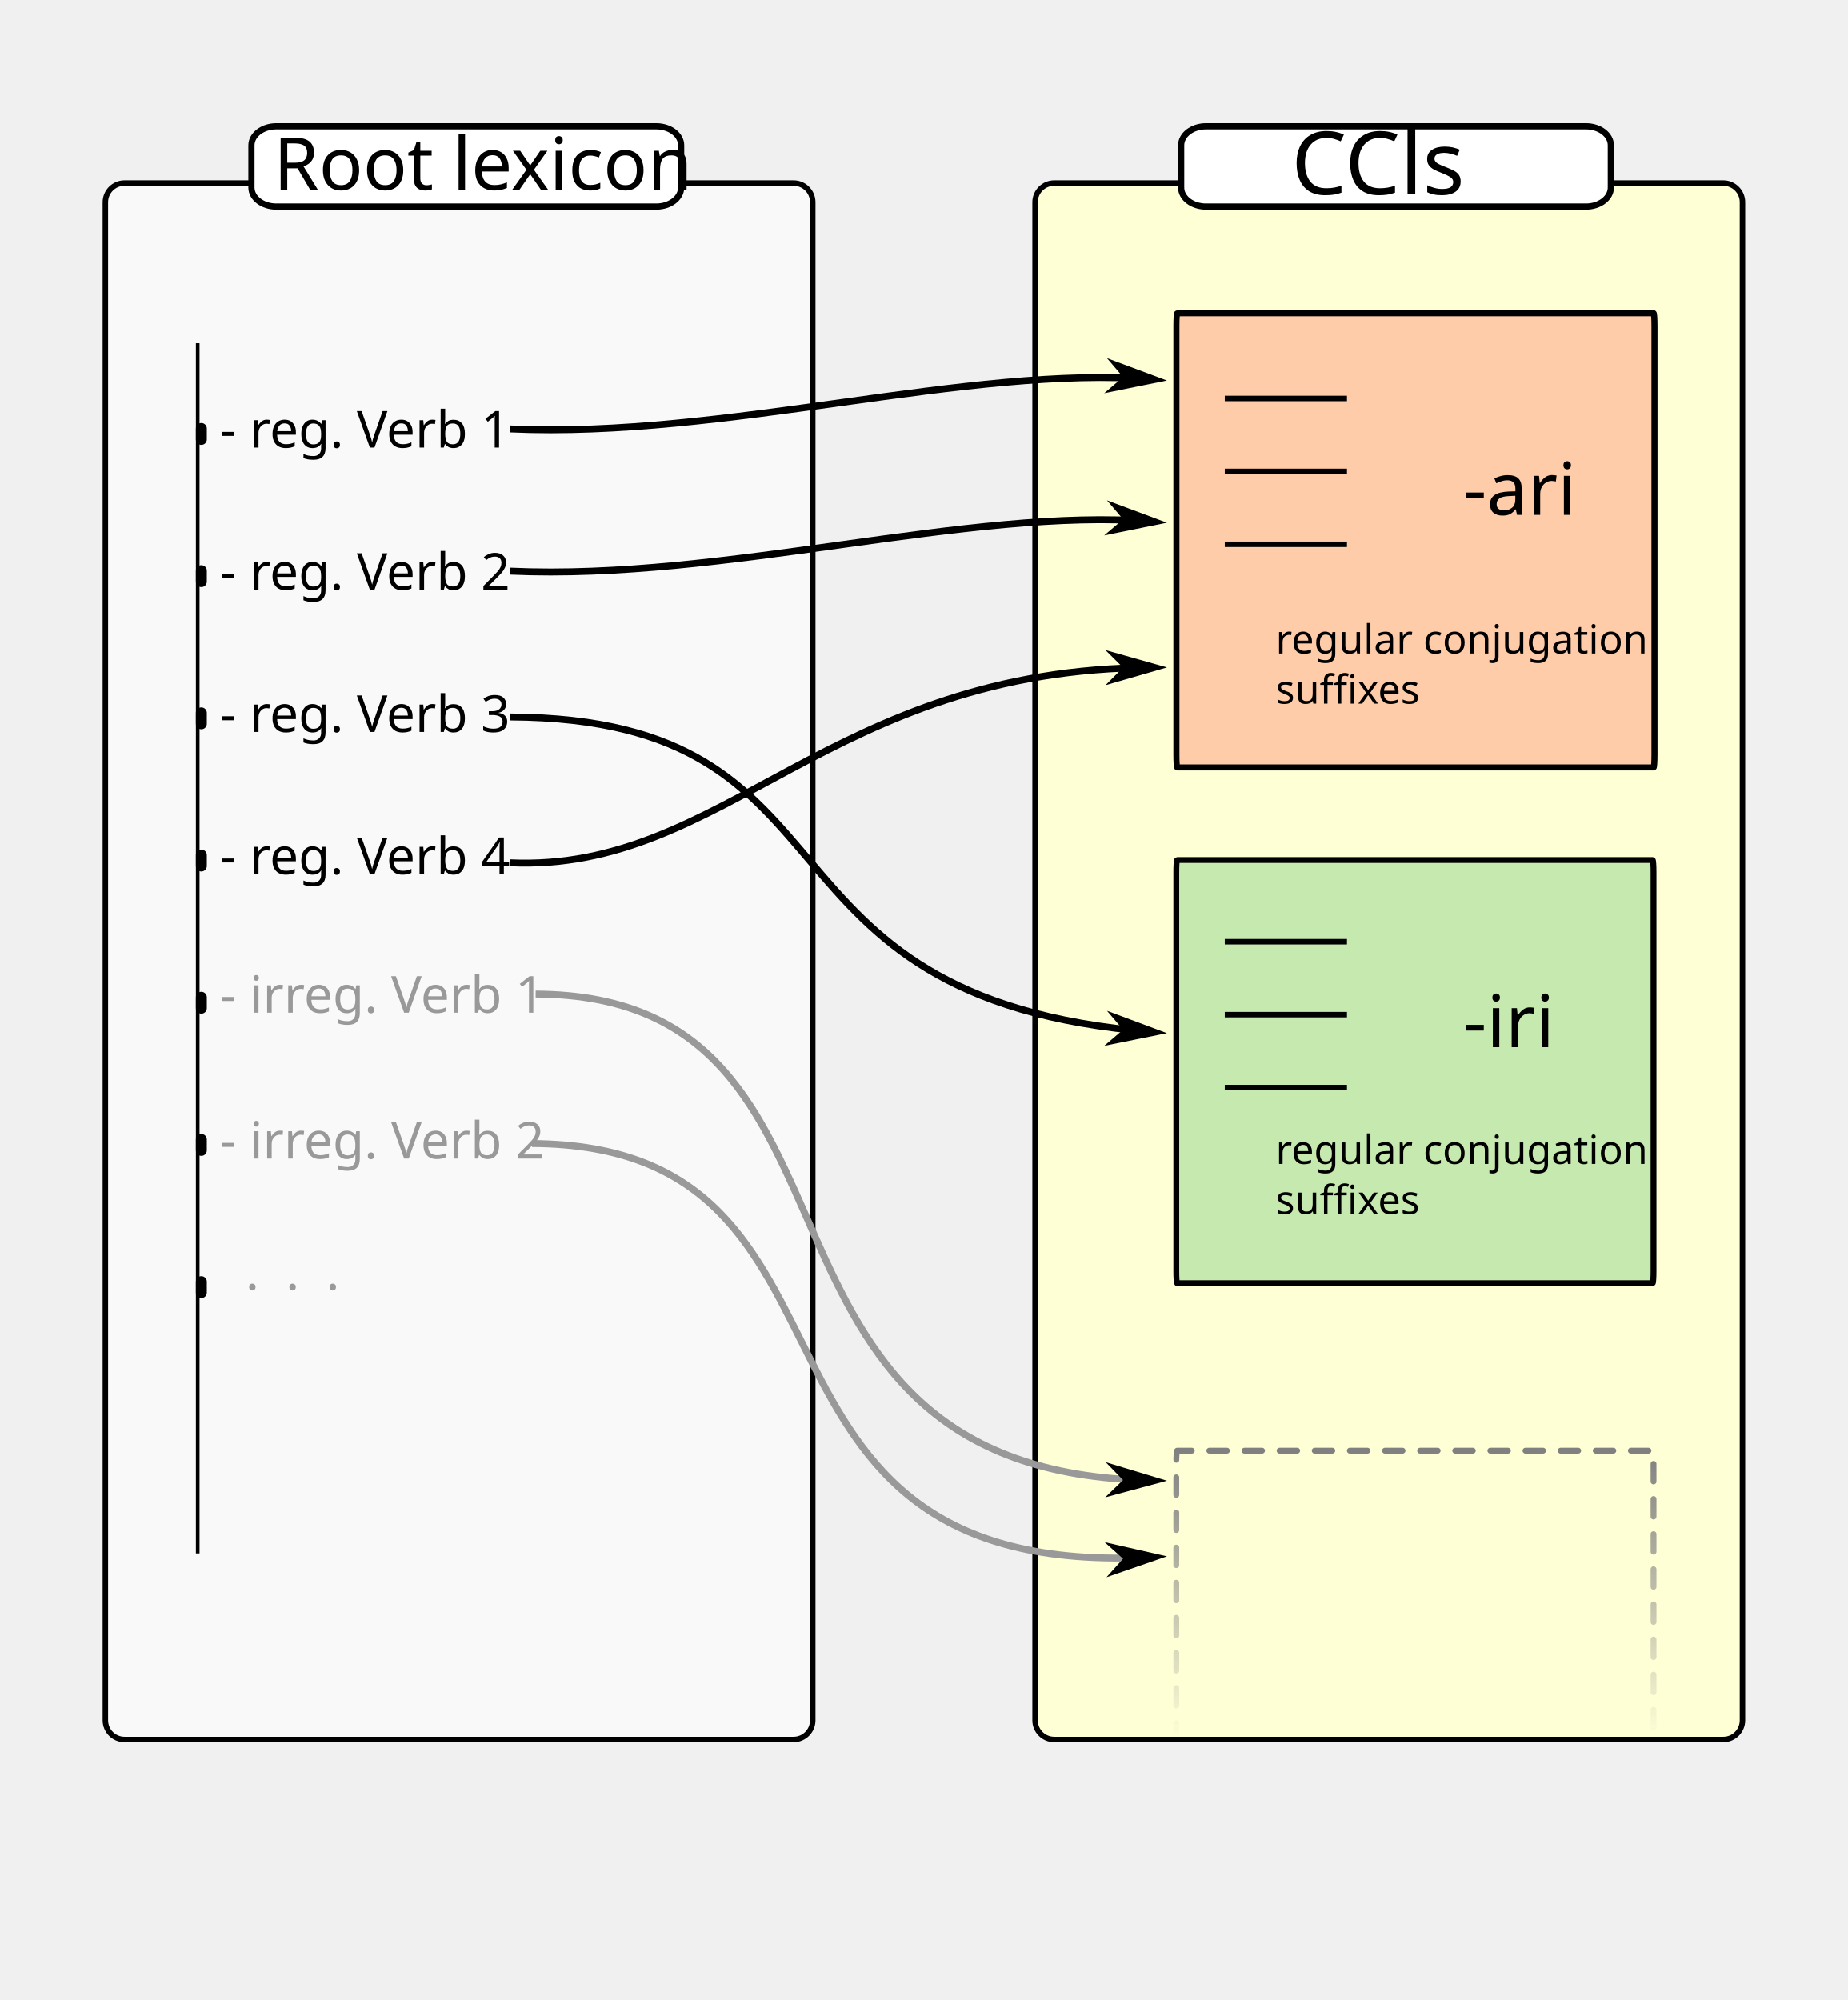
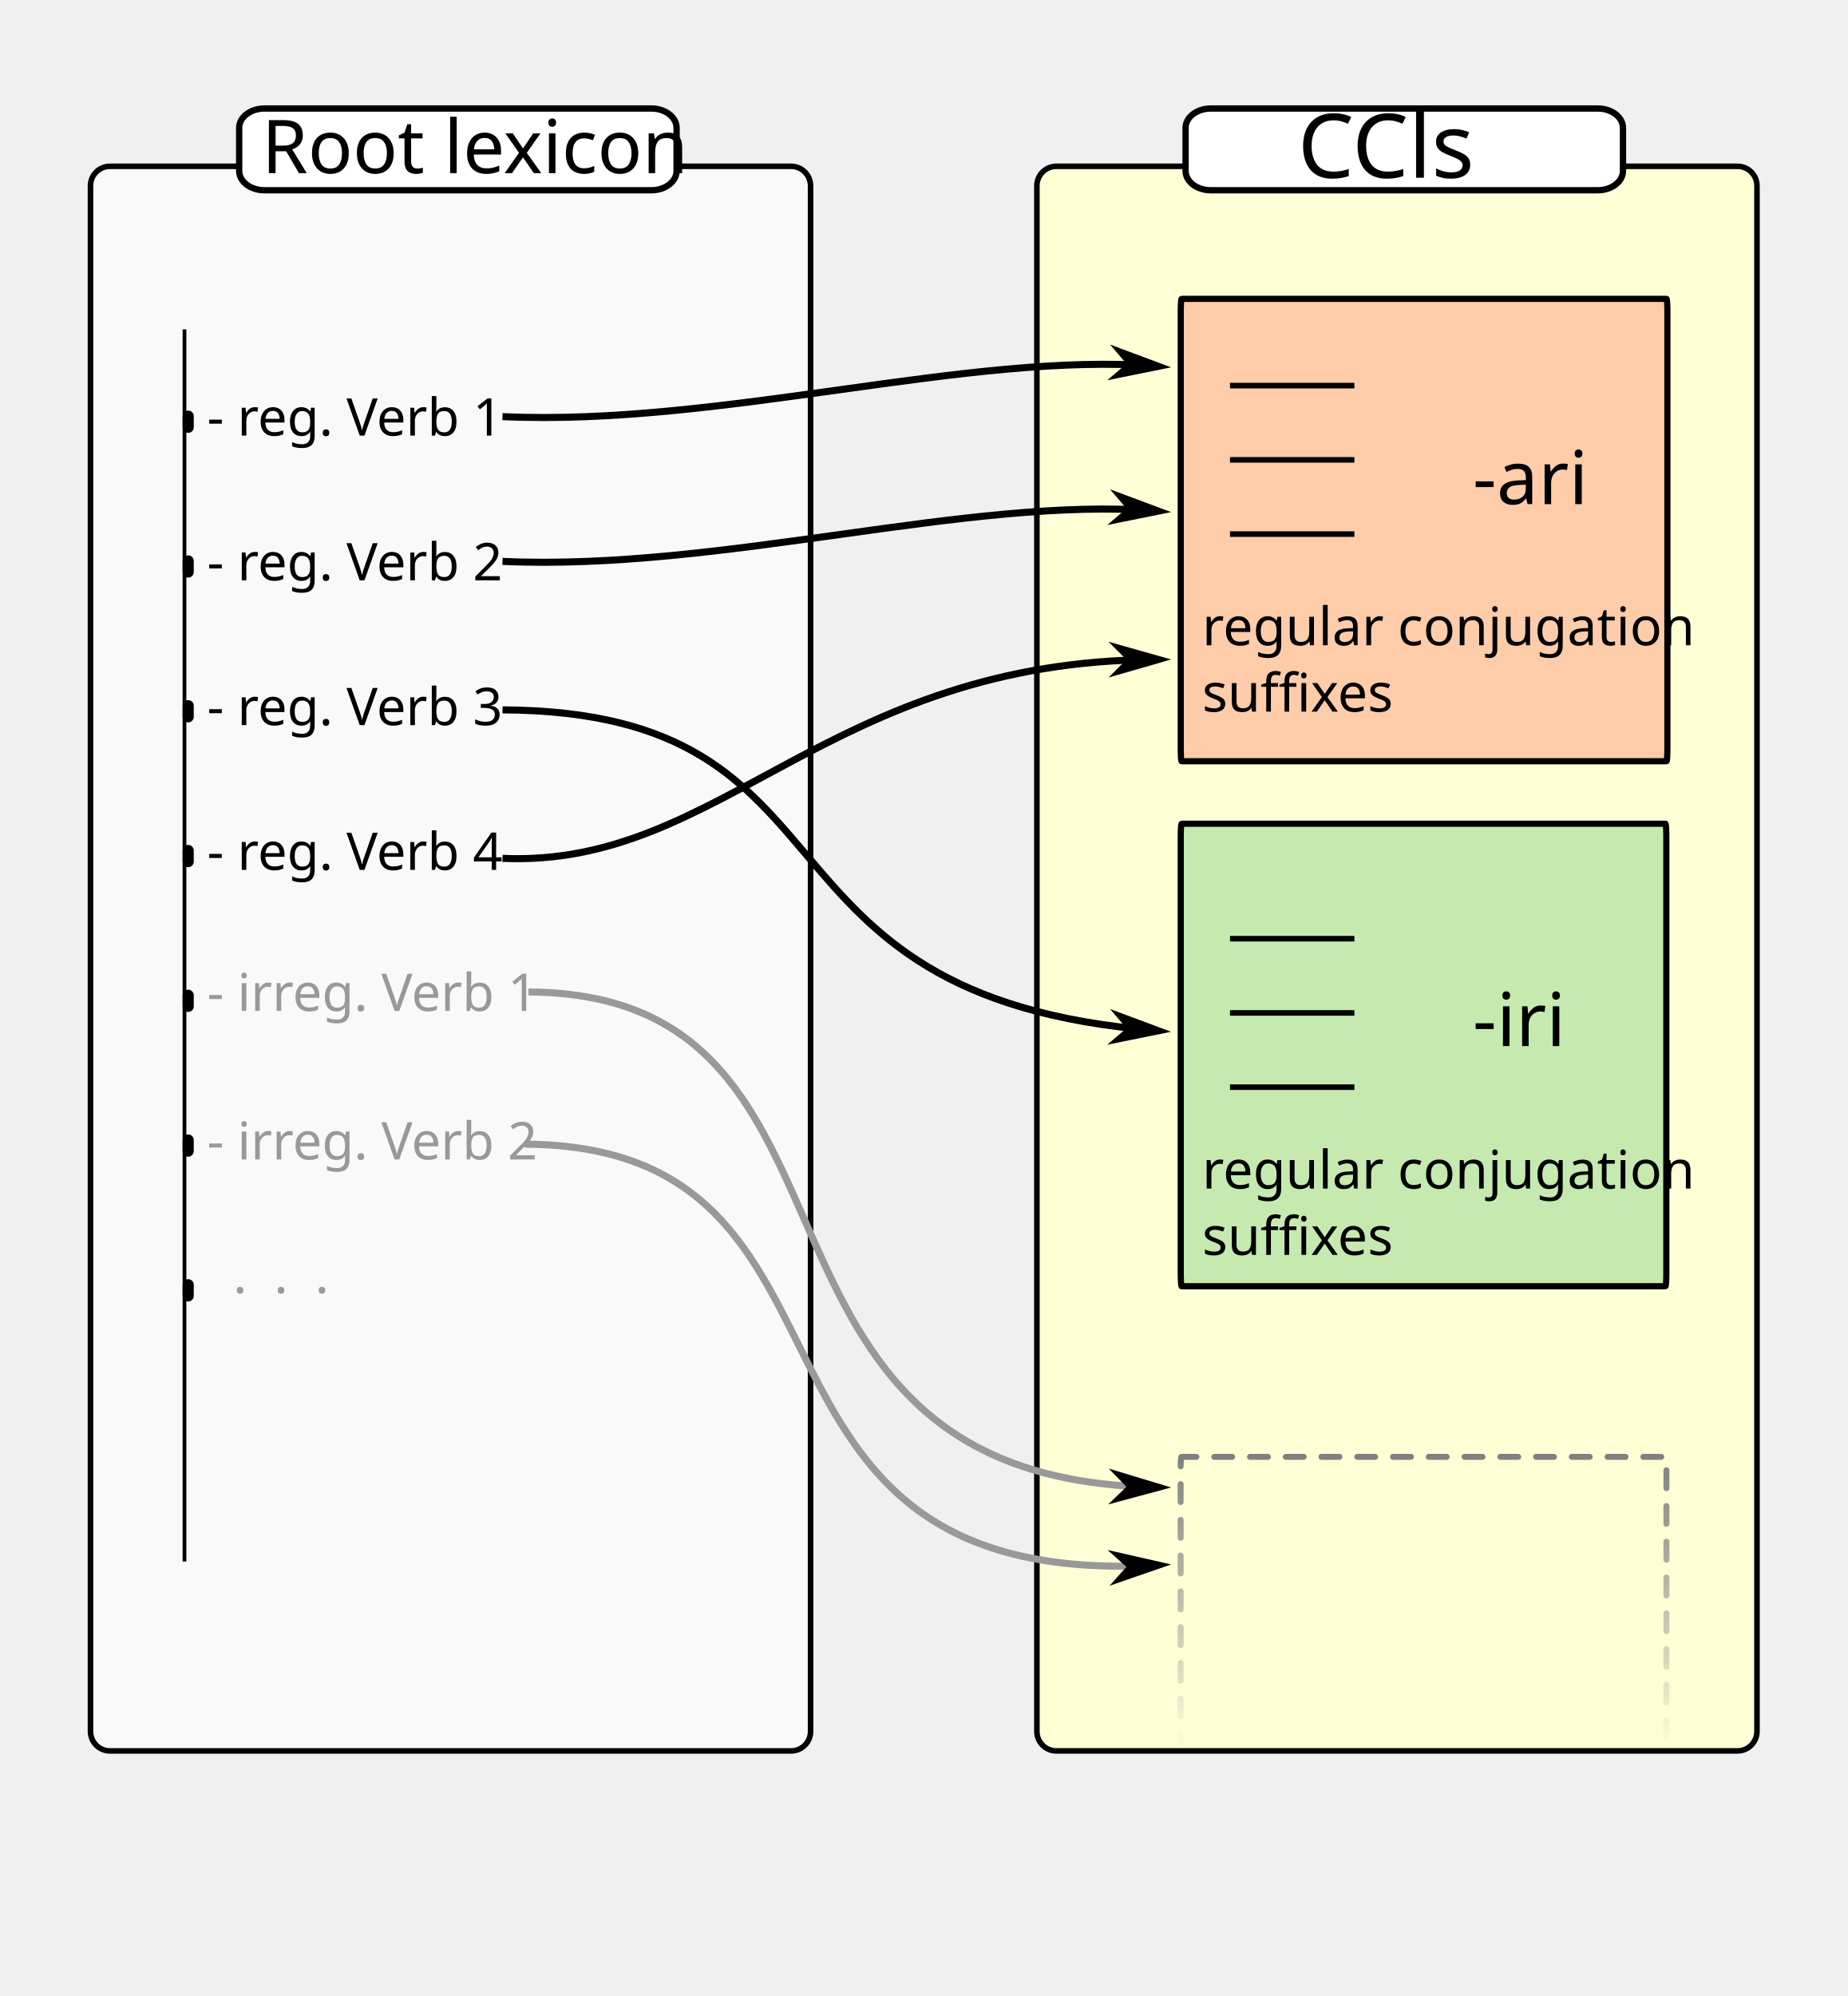
- <svg xmlns="http://www.w3.org/2000/svg" xmlns:xlink="http://www.w3.org/1999/xlink" width="318.902" height="345.145" id="svg2" version="1.1">
+ <svg xmlns="http://www.w3.org/2000/svg" xmlns:xlink="http://www.w3.org/1999/xlink" width="373.058" height="402.988" id="svg2" version="1.1">
  <defs id="defs4">
    <linearGradient id="linearGradient4850">
      <stop style="stop-color:#808080;stop-opacity:1;" offset="0" id="stop4852" />
      <stop style="stop-color:#808080;stop-opacity:0;" offset="1" id="stop4854" />
    </linearGradient>
    <marker orient="auto" refY="0" refX="0" id="Arrow1Mend" style="overflow:visible">
      <path id="path4151" d="M 0,0 5,-5 -12.5,0 5,5 0,0 z" style="fill-rule:evenodd;stroke:#000000;stroke-width:1pt" transform="matrix(-0.4,0,0,-0.4,-4,0)" />
    </marker>
    <marker orient="auto" refY="0" refX="0" id="Arrow2Send" style="overflow:visible">
      <path id="path4175" style="fill-rule:evenodd;stroke-width:0.625;stroke-linejoin:round" d="M 8.719,4.034 -2.207,0.016 8.719,-4.002 c -1.745,2.372 -1.735,5.617 -6e-7,8.035 z" transform="matrix(-0.3,0,0,-0.3,0.69,0)" />
    </marker>
    <marker orient="auto" refY="0" refX="0" id="Arrow2Mend" style="overflow:visible">
      <path id="path3968" style="fill-rule:evenodd;stroke-width:0.625;stroke-linejoin:round" d="M 8.719,4.034 -2.207,0.016 8.719,-4.002 c -1.745,2.372 -1.735,5.617 -6e-7,8.035 z" transform="scale(-0.6,-0.6)" />
    </marker>
    <marker orient="auto" refY="0" refX="0" id="Arrow2Lend" style="overflow:visible">
      <path id="path3962" style="fill-rule:evenodd;stroke-width:0.625;stroke-linejoin:round" d="M 8.719,4.034 -2.207,0.016 8.719,-4.002 c -1.745,2.372 -1.735,5.617 -6e-7,8.035 z" transform="matrix(-1.1,0,0,-1.1,-1.1,0)" />
    </marker>
    <marker orient="auto" refY="0" refX="0" id="Arrow1Lend" style="overflow:visible">
      <path id="path3944" d="M 0,0 5,-5 -12.5,0 5,5 0,0 z" style="fill-rule:evenodd;stroke:#000000;stroke-width:1pt" transform="matrix(-0.8,0,0,-0.8,-10,0)" />
    </marker>
-     <linearGradient xlink:href="#linearGradient4850" id="linearGradient4856" x1="746.701" y1="746.048" x2="746.701" y2="903.349" gradientUnits="userSpaceOnUse" gradientTransform="matrix(0.3145956,0,0,0.3145956,26.02719,671.3052)" />
+     <linearGradient xlink:href="#linearGradient4850" id="linearGradient4856" x1="746.701" y1="746.048" x2="746.701" y2="903.349" gradientUnits="userSpaceOnUse" gradientTransform="matrix(0.3747187,0,0,0.3747187,23.91954,612.4189)" />
  </defs>
-   <g id="layer1" transform="translate(-19.34596,-655.5527)">
-     <rect style="fill:#f9f9f9;stroke:#000000;stroke-width:0.944;stroke-linecap:round;stroke-linejoin:round;stroke-miterlimit:4;stroke-opacity:1;stroke-dasharray:none" id="rect3013" width="122.077" height="268.6" x="37.527" y="687.144" rx="3.305" ry="3.309" />
-     <rect style="fill:#ffffff;stroke:#000000;stroke-width:1.07;stroke-linecap:round;stroke-linejoin:round;stroke-miterlimit:4;stroke-opacity:1;stroke-dasharray:none" id="rect3015" width="74.154" height="13.857" x="62.736" y="677.347" rx="4.285" ry="3.279" />
-     <text xml:space="preserve" style="font-size:12.584px;font-style:normal;font-variant:normal;font-weight:normal;font-stretch:normal;line-height:125%;letter-spacing:0px;word-spacing:0px;fill:#000000;fill-opacity:1;stroke:none;font-family:Signika;-inkscape-font-specification:Signika" x="66.559" y="688.305" id="text2985">
-       <tspan x="66.559" y="688.305" id="tspan3234">Root lexicon</tspan>
-       <tspan x="66.559" y="704.035" id="tspan3246" />
+   <g id="layer1" transform="translate(-19.34596,-597.7089)">
+     <rect style="fill:#f9f9f9;stroke:#000000;stroke-width:1.124;stroke-linecap:round;stroke-linejoin:round;stroke-miterlimit:4;stroke-opacity:1;stroke-dasharray:none" id="rect3013" width="145.407" height="319.932" x="37.618" y="631.285" rx="3.937" ry="3.942" />
+     <rect style="fill:#ffffff;stroke:#000000;stroke-width:1.274;stroke-linecap:round;stroke-linejoin:round;stroke-miterlimit:4;stroke-opacity:1;stroke-dasharray:none" id="rect3015" width="88.326" height="16.505" x="67.643" y="619.616" rx="5.104" ry="3.906" />
+     <text xml:space="preserve" style="font-size:14.989px;font-style:normal;font-variant:normal;font-weight:normal;font-stretch:normal;line-height:125%;letter-spacing:0px;word-spacing:0px;fill:#000000;fill-opacity:1;stroke:none;font-family:Signika;-inkscape-font-specification:Signika" x="72.197" y="632.668" id="text2985">
+       <tspan x="72.197" y="632.668" id="tspan3234">Root lexicon</tspan>
+       <tspan x="72.197" y="651.404" id="tspan3246" />
    </text>
-     <path style="fill:none;stroke:#000000;stroke-width:0.629;stroke-linecap:butt;stroke-linejoin:miter;stroke-opacity:1" d="m 53.463,714.784 0,208.845" id="path3023" />
-     <path id="path3025" d="m 54.092,729.497 0,153.615" style="fill:none;stroke:#000000;stroke-width:1.888;stroke-linecap:round;stroke-linejoin:miter;stroke-miterlimit:4;stroke-opacity:1;stroke-dasharray:1.888, 22.651;stroke-dashoffset:0" />
-     <text xml:space="preserve" style="font-size:12.584px;font-style:normal;font-variant:normal;font-weight:normal;font-stretch:normal;line-height:125%;letter-spacing:0px;word-spacing:0px;fill:#000000;fill-opacity:1;stroke:none;font-family:LMU CompatilFact;-inkscape-font-specification:LMU CompatilFact" x="57.302" y="732.789" id="text3795">
-       <tspan id="tspan3797" x="57.302" y="732.789" style="font-size:8.809px;font-style:normal;font-variant:normal;font-weight:normal;font-stretch:normal;font-family:Signika;-inkscape-font-specification:Signika">- reg. Verb 1</tspan>
-       <tspan id="tspan3252" x="57.302" y="743.8" style="font-size:8.809px;font-style:normal;font-variant:normal;font-weight:normal;font-stretch:normal;font-family:Signika;-inkscape-font-specification:Signika" />
+     <path style="fill:none;stroke:#000000;stroke-width:0.749;stroke-linecap:butt;stroke-linejoin:miter;stroke-opacity:1" d="m 56.599,664.207 0,248.758" id="path3023" />
+     <path id="path3025" d="m 57.348,681.732 0,182.973" style="fill:none;stroke:#000000;stroke-width:2.248;stroke-linecap:round;stroke-linejoin:miter;stroke-miterlimit:4;stroke-opacity:1;stroke-dasharray:2.248, 26.98;stroke-dashoffset:0" />
+     <text xml:space="preserve" style="font-size:14.989px;font-style:normal;font-variant:normal;font-weight:normal;font-stretch:normal;line-height:125%;letter-spacing:0px;word-spacing:0px;fill:#000000;fill-opacity:1;stroke:none;font-family:LMU CompatilFact;-inkscape-font-specification:LMU CompatilFact" x="61.172" y="685.653" id="text3795">
+       <tspan id="tspan3797" x="61.172" y="685.653" style="font-size:10.492px;font-style:normal;font-variant:normal;font-weight:normal;font-stretch:normal;font-family:Signika;-inkscape-font-specification:Signika">- reg. Verb 1</tspan>
+       <tspan id="tspan3252" x="61.172" y="698.768" style="font-size:10.492px;font-style:normal;font-variant:normal;font-weight:normal;font-stretch:normal;font-family:Signika;-inkscape-font-specification:Signika" />
    </text>
-     <rect ry="3.309" rx="3.305" y="687.144" x="197.971" height="268.6" width="122.077" id="rect3344" style="fill:#ffffd6;fill-opacity:1;stroke:#000000;stroke-width:0.944;stroke-linecap:round;stroke-linejoin:round;stroke-miterlimit:4;stroke-opacity:1;stroke-dasharray:none" />
-     <rect style="fill:#c6e9af;stroke:#000000;stroke-width:1.01;stroke-linecap:round;stroke-linejoin:round;stroke-miterlimit:4;stroke-opacity:1;stroke-dasharray:none" id="rect3867" width="82.358" height="73.025" x="222.342" y="803.971" rx="0.146" ry="2.036" />
-     <rect ry="2.185" rx="0.146" y="709.611" x="222.36" height="78.381" width="82.503" id="rect3869" style="fill:#ffccaa;stroke:#000000;stroke-width:1.048;stroke-linecap:round;stroke-linejoin:round;stroke-miterlimit:4;stroke-opacity:1;stroke-dasharray:none" />
-     <text id="text3881" y="768.328" x="239.483" style="font-size:6.921px;font-style:normal;font-variant:normal;font-weight:normal;font-stretch:normal;line-height:125%;letter-spacing:0px;word-spacing:0px;fill:#000000;fill-opacity:1;stroke:none;font-family:Signika;-inkscape-font-specification:Signika" xml:space="preserve">
-       <tspan y="768.328" x="239.483" id="tspan3323" style="font-size:6.921px;font-style:normal;-inkscape-font-specification:Signika">regular conjugation </tspan>
-       <tspan y="776.979" x="239.483" style="font-size:6.921px;font-style:normal;-inkscape-font-specification:Signika" id="tspan4798">suffixes</tspan>
+     <rect ry="3.942" rx="3.937" y="631.285" x="228.724" height="319.932" width="145.407" id="rect3344" style="fill:#ffffd6;fill-opacity:1;stroke:#000000;stroke-width:1.124;stroke-linecap:round;stroke-linejoin:round;stroke-miterlimit:4;stroke-opacity:1;stroke-dasharray:none" />
+     <rect style="fill:#c6e9af;stroke:#000000;stroke-width:1.246;stroke-linecap:round;stroke-linejoin:round;stroke-miterlimit:4;stroke-opacity:1;stroke-dasharray:none" id="rect3867" width="98.054" height="93.377" x="257.774" y="764.021" rx="0.174" ry="2.604" />
+     <rect ry="2.603" rx="0.174" y="658.045" x="257.774" height="93.361" width="98.27" id="rect3869" style="fill:#ffccaa;stroke:#000000;stroke-width:1.248;stroke-linecap:round;stroke-linejoin:round;stroke-miterlimit:4;stroke-opacity:1;stroke-dasharray:none" />
+     <text id="text3881" y="727.983" x="262.107" style="font-size:10.72px;font-style:normal;font-variant:normal;font-weight:normal;font-stretch:normal;line-height:125%;letter-spacing:0px;word-spacing:0px;fill:#000000;fill-opacity:1;stroke:none;font-family:Signika;-inkscape-font-specification:Signika" xml:space="preserve">
+       <tspan y="727.983" x="262.107" id="tspan3323" style="font-size:10.72px;font-style:normal;-inkscape-font-specification:Signika">regular conjugation </tspan>
+       <tspan y="741.383" x="262.107" style="font-size:10.72px;font-style:normal;-inkscape-font-specification:Signika" id="tspan4798">suffixes</tspan>
    </text>
-     <path style="fill:none;stroke:#000000;stroke-width:0.944;stroke-linecap:butt;stroke-linejoin:miter;stroke-opacity:1" d="m 230.708,724.317 21.089,0" id="path3889" />
-     <path id="path3891" d="m 230.708,736.901 21.089,0" style="fill:none;stroke:#000000;stroke-width:0.944;stroke-linecap:butt;stroke-linejoin:miter;stroke-opacity:1" />
-     <path style="fill:none;stroke:#000000;stroke-width:0.944;stroke-linecap:butt;stroke-linejoin:miter;stroke-opacity:1" d="m 230.708,749.485 21.089,0" id="path3893" />
-     <path id="path3895" d="m 230.708,818.067 21.089,0" style="fill:none;stroke:#000000;stroke-width:0.944;stroke-linecap:butt;stroke-linejoin:miter;stroke-opacity:1" />
-     <path style="fill:none;stroke:#000000;stroke-width:0.944;stroke-linecap:butt;stroke-linejoin:miter;stroke-opacity:1" d="m 230.708,830.651 21.089,0" id="path3897" />
-     <path id="path3899" d="m 230.708,843.235 21.089,0" style="fill:none;stroke:#000000;stroke-width:0.944;stroke-linecap:butt;stroke-linejoin:miter;stroke-opacity:1" />
-     <rect ry="3.279" rx="4.285" y="677.347" x="223.179" height="13.857" width="74.154" id="rect3342" style="fill:#ffffff;stroke:#000000;stroke-width:1.07;stroke-linecap:round;stroke-linejoin:round;stroke-miterlimit:4;stroke-opacity:1;stroke-dasharray:none" />
-     <text xml:space="preserve" style="font-size:12.584px;font-style:normal;font-variant:normal;font-weight:normal;font-stretch:normal;line-height:125%;letter-spacing:0px;word-spacing:0px;fill:#000000;fill-opacity:1;stroke:none;font-family:Signika;-inkscape-font-specification:Signika" x="242.183" y="689.084" id="text3927">
-       <tspan x="242.183" y="689.084" style="font-size:15.101px" id="tspan4132">CCls</tspan>
+     <path style="fill:none;stroke:#000000;stroke-width:1.124;stroke-linecap:butt;stroke-linejoin:miter;stroke-opacity:1" d="m 267.718,675.562 25.119,0" id="path3889" />
+     <path id="path3891" d="m 267.718,690.551 25.119,0" style="fill:none;stroke:#000000;stroke-width:1.124;stroke-linecap:butt;stroke-linejoin:miter;stroke-opacity:1" />
+     <path style="fill:none;stroke:#000000;stroke-width:1.124;stroke-linecap:butt;stroke-linejoin:miter;stroke-opacity:1" d="m 267.718,705.54 25.119,0" id="path3893" />
+     <path id="path3895" d="m 267.718,787.229 25.119,0" style="fill:none;stroke:#000000;stroke-width:1.124;stroke-linecap:butt;stroke-linejoin:miter;stroke-opacity:1" />
+     <path style="fill:none;stroke:#000000;stroke-width:1.124;stroke-linecap:butt;stroke-linejoin:miter;stroke-opacity:1" d="m 267.718,802.217 25.119,0" id="path3897" />
+     <path id="path3899" d="m 267.718,817.206 25.119,0" style="fill:none;stroke:#000000;stroke-width:1.124;stroke-linecap:butt;stroke-linejoin:miter;stroke-opacity:1" />
+     <rect ry="3.906" rx="5.104" y="619.616" x="258.75" height="16.505" width="88.326" id="rect3342" style="fill:#ffffff;stroke:#000000;stroke-width:1.274;stroke-linecap:round;stroke-linejoin:round;stroke-miterlimit:4;stroke-opacity:1;stroke-dasharray:none" />
+     <text xml:space="preserve" style="font-size:14.989px;font-style:normal;font-variant:normal;font-weight:normal;font-stretch:normal;line-height:125%;letter-spacing:0px;word-spacing:0px;fill:#000000;fill-opacity:1;stroke:none;font-family:Signika;-inkscape-font-specification:Signika" x="281.386" y="633.596" id="text3927">
+       <tspan x="281.386" y="633.596" style="font-size:17.987px" id="tspan4132">CCls</tspan>
    </text>
-     <path style="fill:none;stroke:#000000;stroke-width:1.195;stroke-linecap:butt;stroke-linejoin:miter;stroke-miterlimit:4;stroke-opacity:1;stroke-dasharray:none;marker-end:url(#Arrow1Mend)" d="m 107.377,729.575 c 37.159,1.672 78.952,-11.065 111.003,-8.539" id="path3935" />
-     <text id="text3309" y="757.327" x="57.302" style="font-size:12.584px;font-style:normal;font-variant:normal;font-weight:normal;font-stretch:normal;line-height:125%;letter-spacing:0px;word-spacing:0px;fill:#000000;fill-opacity:1;stroke:none;font-family:LMU CompatilFact;-inkscape-font-specification:LMU CompatilFact" xml:space="preserve">
-       <tspan style="font-size:8.809px;font-style:normal;font-variant:normal;font-weight:normal;font-stretch:normal;font-family:Signika;-inkscape-font-specification:Signika" y="757.327" x="57.302" id="tspan3313">- reg. Verb 2</tspan>
+     <path style="fill:none;stroke:#000000;stroke-width:1.424;stroke-linecap:butt;stroke-linejoin:miter;stroke-miterlimit:4;stroke-opacity:1;stroke-dasharray:none;marker-end:url(#Arrow1Mend)" d="m 120.817,681.824 c 44.26,1.992 94.041,-13.179 132.217,-10.171" id="path3935" />
+     <text id="text3309" y="714.881" x="61.172" style="font-size:14.989px;font-style:normal;font-variant:normal;font-weight:normal;font-stretch:normal;line-height:125%;letter-spacing:0px;word-spacing:0px;fill:#000000;fill-opacity:1;stroke:none;font-family:LMU CompatilFact;-inkscape-font-specification:LMU CompatilFact" xml:space="preserve">
+       <tspan style="font-size:10.492px;font-style:normal;font-variant:normal;font-weight:normal;font-stretch:normal;font-family:Signika;-inkscape-font-specification:Signika" y="714.881" x="61.172" id="tspan3313">- reg. Verb 2</tspan>
    </text>
-     <text xml:space="preserve" style="font-size:12.584px;font-style:normal;font-variant:normal;font-weight:normal;font-stretch:normal;line-height:125%;letter-spacing:0px;word-spacing:0px;fill:#000000;fill-opacity:1;stroke:none;font-family:LMU CompatilFact;-inkscape-font-specification:LMU CompatilFact" x="57.302" y="781.866" id="text3315">
-       <tspan id="tspan3317" x="57.302" y="781.866" style="font-size:8.809px;font-style:normal;font-variant:normal;font-weight:normal;font-stretch:normal;font-family:Signika;-inkscape-font-specification:Signika">- reg. Verb 3</tspan>
-       <tspan id="tspan3319" x="57.302" y="792.877" style="font-size:8.809px;font-style:normal;font-variant:normal;font-weight:normal;font-stretch:normal;font-family:Signika;-inkscape-font-specification:Signika" />
+     <text xml:space="preserve" style="font-size:14.989px;font-style:normal;font-variant:normal;font-weight:normal;font-stretch:normal;line-height:125%;letter-spacing:0px;word-spacing:0px;fill:#000000;fill-opacity:1;stroke:none;font-family:LMU CompatilFact;-inkscape-font-specification:LMU CompatilFact" x="61.172" y="744.109" id="text3315">
+       <tspan id="tspan3317" x="61.172" y="744.109" style="font-size:10.492px;font-style:normal;font-variant:normal;font-weight:normal;font-stretch:normal;font-family:Signika;-inkscape-font-specification:Signika">- reg. Verb 3</tspan>
+       <tspan id="tspan3319" x="61.172" y="757.225" style="font-size:10.492px;font-style:normal;font-variant:normal;font-weight:normal;font-stretch:normal;font-family:Signika;-inkscape-font-specification:Signika" />
    </text>
-     <path id="path4780" d="m 107.377,754.113 c 37.159,1.672 78.952,-11.065 111.003,-8.539" style="fill:none;stroke:#000000;stroke-width:1.195;stroke-linecap:butt;stroke-linejoin:miter;stroke-miterlimit:4;stroke-opacity:1;stroke-dasharray:none;marker-end:url(#Arrow1Mend)" />
-     <path style="fill:none;stroke:#000000;stroke-width:1.195;stroke-linecap:butt;stroke-linejoin:miter;stroke-miterlimit:4;stroke-opacity:1;stroke-dasharray:none;marker-end:url(#Arrow1Mend)" d="m 107.377,779.281 c 62.776,0.324 38.954,48.708 111.003,54.38" id="path4782" />
-     <text xml:space="preserve" style="font-size:12.584px;font-style:normal;font-variant:normal;font-weight:normal;font-stretch:normal;text-align:start;line-height:125%;letter-spacing:0px;word-spacing:0px;writing-mode:lr-tb;text-anchor:start;fill:#000000;fill-opacity:1;stroke:none;font-family:Cabin;-inkscape-font-specification:Cabin" x="271.861" y="744.405" id="text4800">
-       <tspan x="271.861" y="744.405" style="font-style:normal;font-variant:normal;font-weight:normal;font-stretch:normal;font-family:Signika;-inkscape-font-specification:Signika" id="tspan4804">-ari</tspan>
+     <path id="path4780" d="m 120.817,711.052 c 44.26,1.992 94.041,-13.179 132.217,-10.171" style="fill:none;stroke:#000000;stroke-width:1.424;stroke-linecap:butt;stroke-linejoin:miter;stroke-miterlimit:4;stroke-opacity:1;stroke-dasharray:none;marker-end:url(#Arrow1Mend)" />
+     <path style="fill:none;stroke:#000000;stroke-width:1.424;stroke-linecap:butt;stroke-linejoin:miter;stroke-miterlimit:4;stroke-opacity:1;stroke-dasharray:none;marker-end:url(#Arrow1Mend)" d="m 120.817,741.03 c 74.773,0.386 46.398,58.017 132.217,64.773" id="path4782" />
+     <text xml:space="preserve" style="font-size:14.989px;font-style:normal;font-variant:normal;font-weight:normal;font-stretch:normal;text-align:start;line-height:125%;letter-spacing:0px;word-spacing:0px;writing-mode:lr-tb;text-anchor:start;fill:#000000;fill-opacity:1;stroke:none;font-family:Cabin;-inkscape-font-specification:Cabin" x="316.736" y="699.489" id="text4800">
+       <tspan x="316.736" y="699.489" style="font-style:normal;font-variant:normal;font-weight:normal;font-stretch:normal;font-family:Signika;-inkscape-font-specification:Signika" id="tspan4804">-ari</tspan>
    </text>
-     <text xml:space="preserve" style="font-size:6.921px;font-style:normal;font-variant:normal;font-weight:normal;font-stretch:normal;line-height:125%;letter-spacing:0px;word-spacing:0px;fill:#000000;fill-opacity:1;stroke:none;font-family:Signika;-inkscape-font-specification:Signika" x="239.483" y="856.414" id="text4808">
-       <tspan style="font-size:6.921px;font-style:normal;-inkscape-font-specification:Signika" id="tspan4810" x="239.483" y="856.414">regular conjugation </tspan>
-       <tspan id="tspan4812" style="font-size:6.921px;font-style:normal;-inkscape-font-specification:Signika" x="239.483" y="865.066">suffixes</tspan>
+     <text xml:space="preserve" style="font-size:10.72px;font-style:normal;font-variant:normal;font-weight:normal;font-stretch:normal;line-height:125%;letter-spacing:0px;word-spacing:0px;fill:#000000;fill-opacity:1;stroke:none;font-family:Signika;-inkscape-font-specification:Signika" x="262.107" y="837.669" id="text4808">
+       <tspan style="font-size:10.72px;font-style:normal;-inkscape-font-specification:Signika" id="tspan4810" x="262.107" y="837.669">regular conjugation </tspan>
+       <tspan id="tspan4812" style="font-size:10.72px;font-style:normal;-inkscape-font-specification:Signika" x="262.107" y="851.069">suffixes</tspan>
    </text>
-     <text id="text4814" y="836.267" x="271.861" style="font-size:12.584px;font-style:normal;font-variant:normal;font-weight:normal;font-stretch:normal;text-align:start;line-height:125%;letter-spacing:0px;word-spacing:0px;writing-mode:lr-tb;text-anchor:start;fill:#000000;fill-opacity:1;stroke:none;font-family:Cabin;-inkscape-font-specification:Cabin" xml:space="preserve">
-       <tspan id="tspan4816" style="font-style:normal;font-variant:normal;font-weight:normal;font-stretch:normal;font-family:Signika;-inkscape-font-specification:Signika" y="836.267" x="271.861">-iri</tspan>
+     <text id="text4814" y="808.907" x="316.736" style="font-size:14.989px;font-style:normal;font-variant:normal;font-weight:normal;font-stretch:normal;text-align:start;line-height:125%;letter-spacing:0px;word-spacing:0px;writing-mode:lr-tb;text-anchor:start;fill:#000000;fill-opacity:1;stroke:none;font-family:Cabin;-inkscape-font-specification:Cabin" xml:space="preserve">
+       <tspan id="tspan4816" style="font-style:normal;font-variant:normal;font-weight:normal;font-stretch:normal;font-family:Signika;-inkscape-font-specification:Signika" y="808.907" x="316.736">-iri</tspan>
    </text>
-     <text id="text4818" y="806.404" x="57.302" style="font-size:12.584px;font-style:normal;font-variant:normal;font-weight:normal;font-stretch:normal;line-height:125%;letter-spacing:0px;word-spacing:0px;fill:#000000;fill-opacity:1;stroke:none;font-family:LMU CompatilFact;-inkscape-font-specification:LMU CompatilFact" xml:space="preserve">
-       <tspan style="font-size:8.809px;font-style:normal;font-variant:normal;font-weight:normal;font-stretch:normal;font-family:Signika;-inkscape-font-specification:Signika" y="806.404" x="57.302" id="tspan4822">- reg. Verb 4</tspan>
+     <text id="text4818" y="773.337" x="61.172" style="font-size:14.989px;font-style:normal;font-variant:normal;font-weight:normal;font-stretch:normal;line-height:125%;letter-spacing:0px;word-spacing:0px;fill:#000000;fill-opacity:1;stroke:none;font-family:LMU CompatilFact;-inkscape-font-specification:LMU CompatilFact" xml:space="preserve">
+       <tspan style="font-size:10.492px;font-style:normal;font-variant:normal;font-weight:normal;font-stretch:normal;font-family:Signika;-inkscape-font-specification:Signika" y="773.337" x="61.172" id="tspan4822">- reg. Verb 4</tspan>
    </text>
-     <text xml:space="preserve" style="font-size:12.584px;font-style:normal;font-variant:normal;font-weight:normal;font-stretch:normal;line-height:125%;letter-spacing:0px;word-spacing:0px;fill:#999999;fill-opacity:1;stroke:none;font-family:LMU CompatilFact;-inkscape-font-specification:LMU CompatilFact" x="57.302" y="830.314" id="text4824">
-       <tspan id="tspan4826" x="57.302" y="830.314" style="font-size:8.809px;font-style:normal;font-variant:normal;font-weight:normal;font-stretch:normal;fill:#999999;font-family:Signika;-inkscape-font-specification:Signika">- irreg. Verb 1</tspan>
-       <tspan id="tspan4828" x="57.302" y="841.325" style="font-size:8.809px;font-style:normal;font-variant:normal;font-weight:normal;font-stretch:normal;fill:#999999;font-family:Signika;-inkscape-font-specification:Signika" />
+     <text xml:space="preserve" style="font-size:14.989px;font-style:normal;font-variant:normal;font-weight:normal;font-stretch:normal;line-height:125%;letter-spacing:0px;word-spacing:0px;fill:#999999;fill-opacity:1;stroke:none;font-family:LMU CompatilFact;-inkscape-font-specification:LMU CompatilFact" x="61.172" y="801.816" id="text4824">
+       <tspan id="tspan4826" x="61.172" y="801.816" style="font-size:10.492px;font-style:normal;font-variant:normal;font-weight:normal;font-stretch:normal;fill:#999999;font-family:Signika;-inkscape-font-specification:Signika">- irreg. Verb 1</tspan>
+       <tspan id="tspan4828" x="61.172" y="814.931" style="font-size:10.492px;font-style:normal;font-variant:normal;font-weight:normal;font-stretch:normal;fill:#999999;font-family:Signika;-inkscape-font-specification:Signika" />
    </text>
-     <text id="text4832" y="855.481" x="57.302" style="font-size:12.584px;font-style:normal;font-variant:normal;font-weight:normal;font-stretch:normal;line-height:125%;letter-spacing:0px;word-spacing:0px;fill:#999999;fill-opacity:1;stroke:none;font-family:LMU CompatilFact;-inkscape-font-specification:LMU CompatilFact" xml:space="preserve">
-       <tspan style="font-size:8.809px;font-style:normal;font-variant:normal;font-weight:normal;font-stretch:normal;fill:#999999;font-family:Signika;-inkscape-font-specification:Signika" y="855.481" x="57.302" id="tspan4834">- irreg. Verb 2</tspan>
-       <tspan style="font-size:8.809px;font-style:normal;font-variant:normal;font-weight:normal;font-stretch:normal;fill:#999999;font-family:Signika;-inkscape-font-specification:Signika" y="866.492" x="57.302" id="tspan4836" />
+     <text id="text4832" y="831.793" x="61.172" style="font-size:14.989px;font-style:normal;font-variant:normal;font-weight:normal;font-stretch:normal;line-height:125%;letter-spacing:0px;word-spacing:0px;fill:#999999;fill-opacity:1;stroke:none;font-family:LMU CompatilFact;-inkscape-font-specification:LMU CompatilFact" xml:space="preserve">
+       <tspan style="font-size:10.492px;font-style:normal;font-variant:normal;font-weight:normal;font-stretch:normal;fill:#999999;font-family:Signika;-inkscape-font-specification:Signika" y="831.793" x="61.172" id="tspan4834">- irreg. Verb 2</tspan>
+       <tspan style="font-size:10.492px;font-style:normal;font-variant:normal;font-weight:normal;font-stretch:normal;fill:#999999;font-family:Signika;-inkscape-font-specification:Signika" y="844.908" x="61.172" id="tspan4836" />
    </text>
-     <text xml:space="preserve" style="font-size:12.584px;font-style:normal;font-variant:normal;font-weight:normal;font-stretch:normal;line-height:125%;letter-spacing:0px;word-spacing:0px;fill:#999999;fill-opacity:1;stroke:none;font-family:LMU CompatilFact;-inkscape-font-specification:LMU CompatilFact" x="61.707" y="878.132" id="text4838">
-       <tspan id="tspan4842" x="61.707" y="878.132" style="font-size:8.809px;font-style:normal;font-variant:normal;font-weight:normal;font-stretch:normal;fill:#999999;font-family:Signika;-inkscape-font-specification:Signika">.  .  .</tspan>
+     <text xml:space="preserve" style="font-size:14.989px;font-style:normal;font-variant:normal;font-weight:normal;font-stretch:normal;line-height:125%;letter-spacing:0px;word-spacing:0px;fill:#999999;fill-opacity:1;stroke:none;font-family:LMU CompatilFact;-inkscape-font-specification:LMU CompatilFact" x="66.418" y="858.773" id="text4838">
+       <tspan id="tspan4842" x="66.418" y="858.773" style="font-size:10.492px;font-style:normal;font-variant:normal;font-weight:normal;font-stretch:normal;fill:#999999;font-family:Signika;-inkscape-font-specification:Signika">.  .  .</tspan>
    </text>
-     <path style="fill:none;stroke:#000000;stroke-width:1.195;stroke-linecap:butt;stroke-linejoin:miter;stroke-miterlimit:4;stroke-opacity:1;stroke-dasharray:none;marker-end:url(#Arrow1Mend)" d="m 107.377,804.448 c 37.159,1.672 55.133,-33.536 111.003,-33.707" id="path4846" />
-     <rect ry="2.036" rx="0.146" y="905.9" x="222.342" height="73.025" width="82.358" id="rect4848" style="fill:none;stroke:url(#linearGradient4856);stroke-width:1.01;stroke-linecap:round;stroke-linejoin:round;stroke-miterlimit:4;stroke-opacity:1;stroke-dasharray:3.031, 3.031;stroke-dashoffset:0.505" />
-     <path id="path4858" d="m 111.782,827.099 c 62.776,0.324 30.055,82.775 106.598,83.952" style="fill:none;stroke:#999999;stroke-width:1.195;stroke-linecap:butt;stroke-linejoin:miter;stroke-miterlimit:4;stroke-opacity:1;stroke-dasharray:none;marker-end:url(#Arrow1Mend)" />
-     <path style="fill:none;stroke:#999999;stroke-width:1.195;stroke-linecap:butt;stroke-linejoin:miter;stroke-miterlimit:4;stroke-opacity:1;stroke-dasharray:none;marker-end:url(#Arrow1Mend)" d="m 111.152,852.896 c 62.776,0.324 29.786,75.584 107.228,71.368" id="path4860" />
+     <path style="fill:none;stroke:#000000;stroke-width:1.424;stroke-linecap:butt;stroke-linejoin:miter;stroke-miterlimit:4;stroke-opacity:1;stroke-dasharray:none;marker-end:url(#Arrow1Mend)" d="m 120.817,771.007 c 44.26,1.992 65.67,-39.945 132.217,-40.148" id="path4846" />
+     <rect ry="2.425" rx="0.174" y="891.847" x="257.752" height="86.981" width="98.097" id="rect4848" style="fill:none;stroke:url(#linearGradient4856);stroke-width:1.203;stroke-linecap:round;stroke-linejoin:round;stroke-miterlimit:4;stroke-opacity:1;stroke-dasharray:3.61, 3.61;stroke-dashoffset:0.602" />
+     <path id="path4858" d="m 126.063,797.987 c 74.773,0.386 35.799,98.594 126.971,99.996" style="fill:none;stroke:#999999;stroke-width:1.424;stroke-linecap:butt;stroke-linejoin:miter;stroke-miterlimit:4;stroke-opacity:1;stroke-dasharray:none;marker-end:url(#Arrow1Mend)" />
+     <path style="fill:none;stroke:#999999;stroke-width:1.424;stroke-linecap:butt;stroke-linejoin:miter;stroke-miterlimit:4;stroke-opacity:1;stroke-dasharray:none;marker-end:url(#Arrow1Mend)" d="m 125.313,828.714 c 74.773,0.386 35.478,90.029 127.72,85.008" id="path4860" />
  </g>
</svg>
